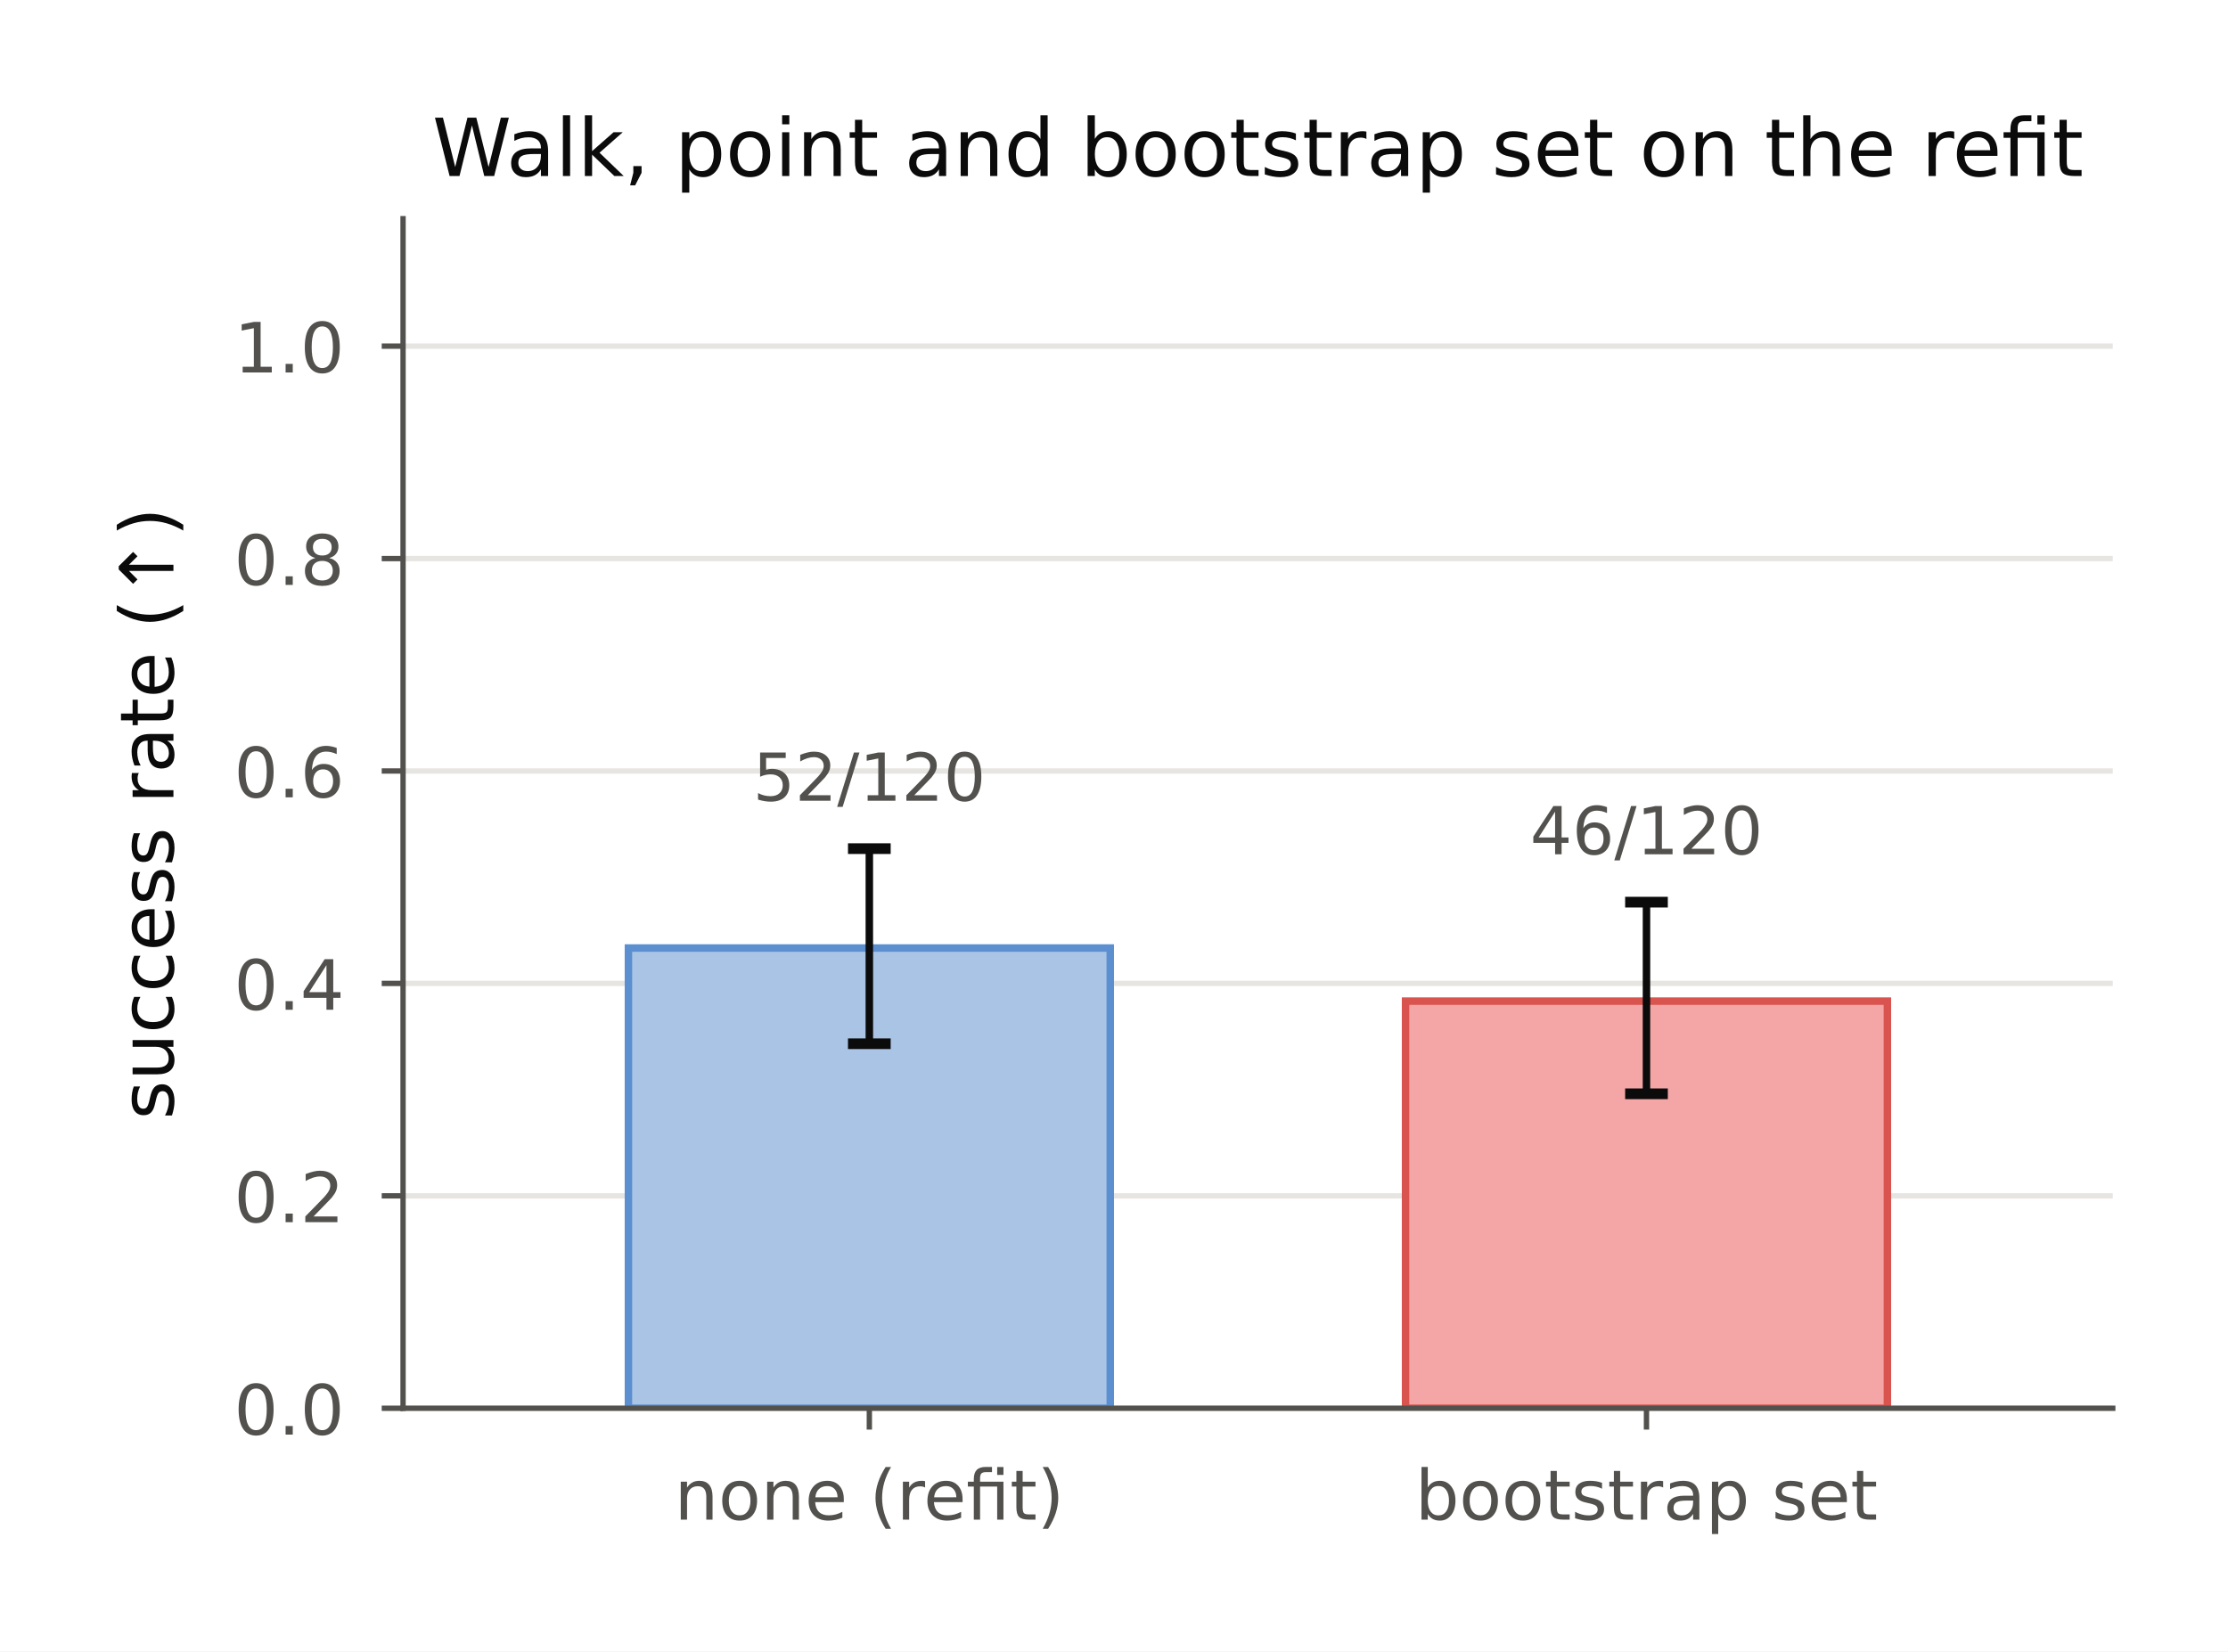
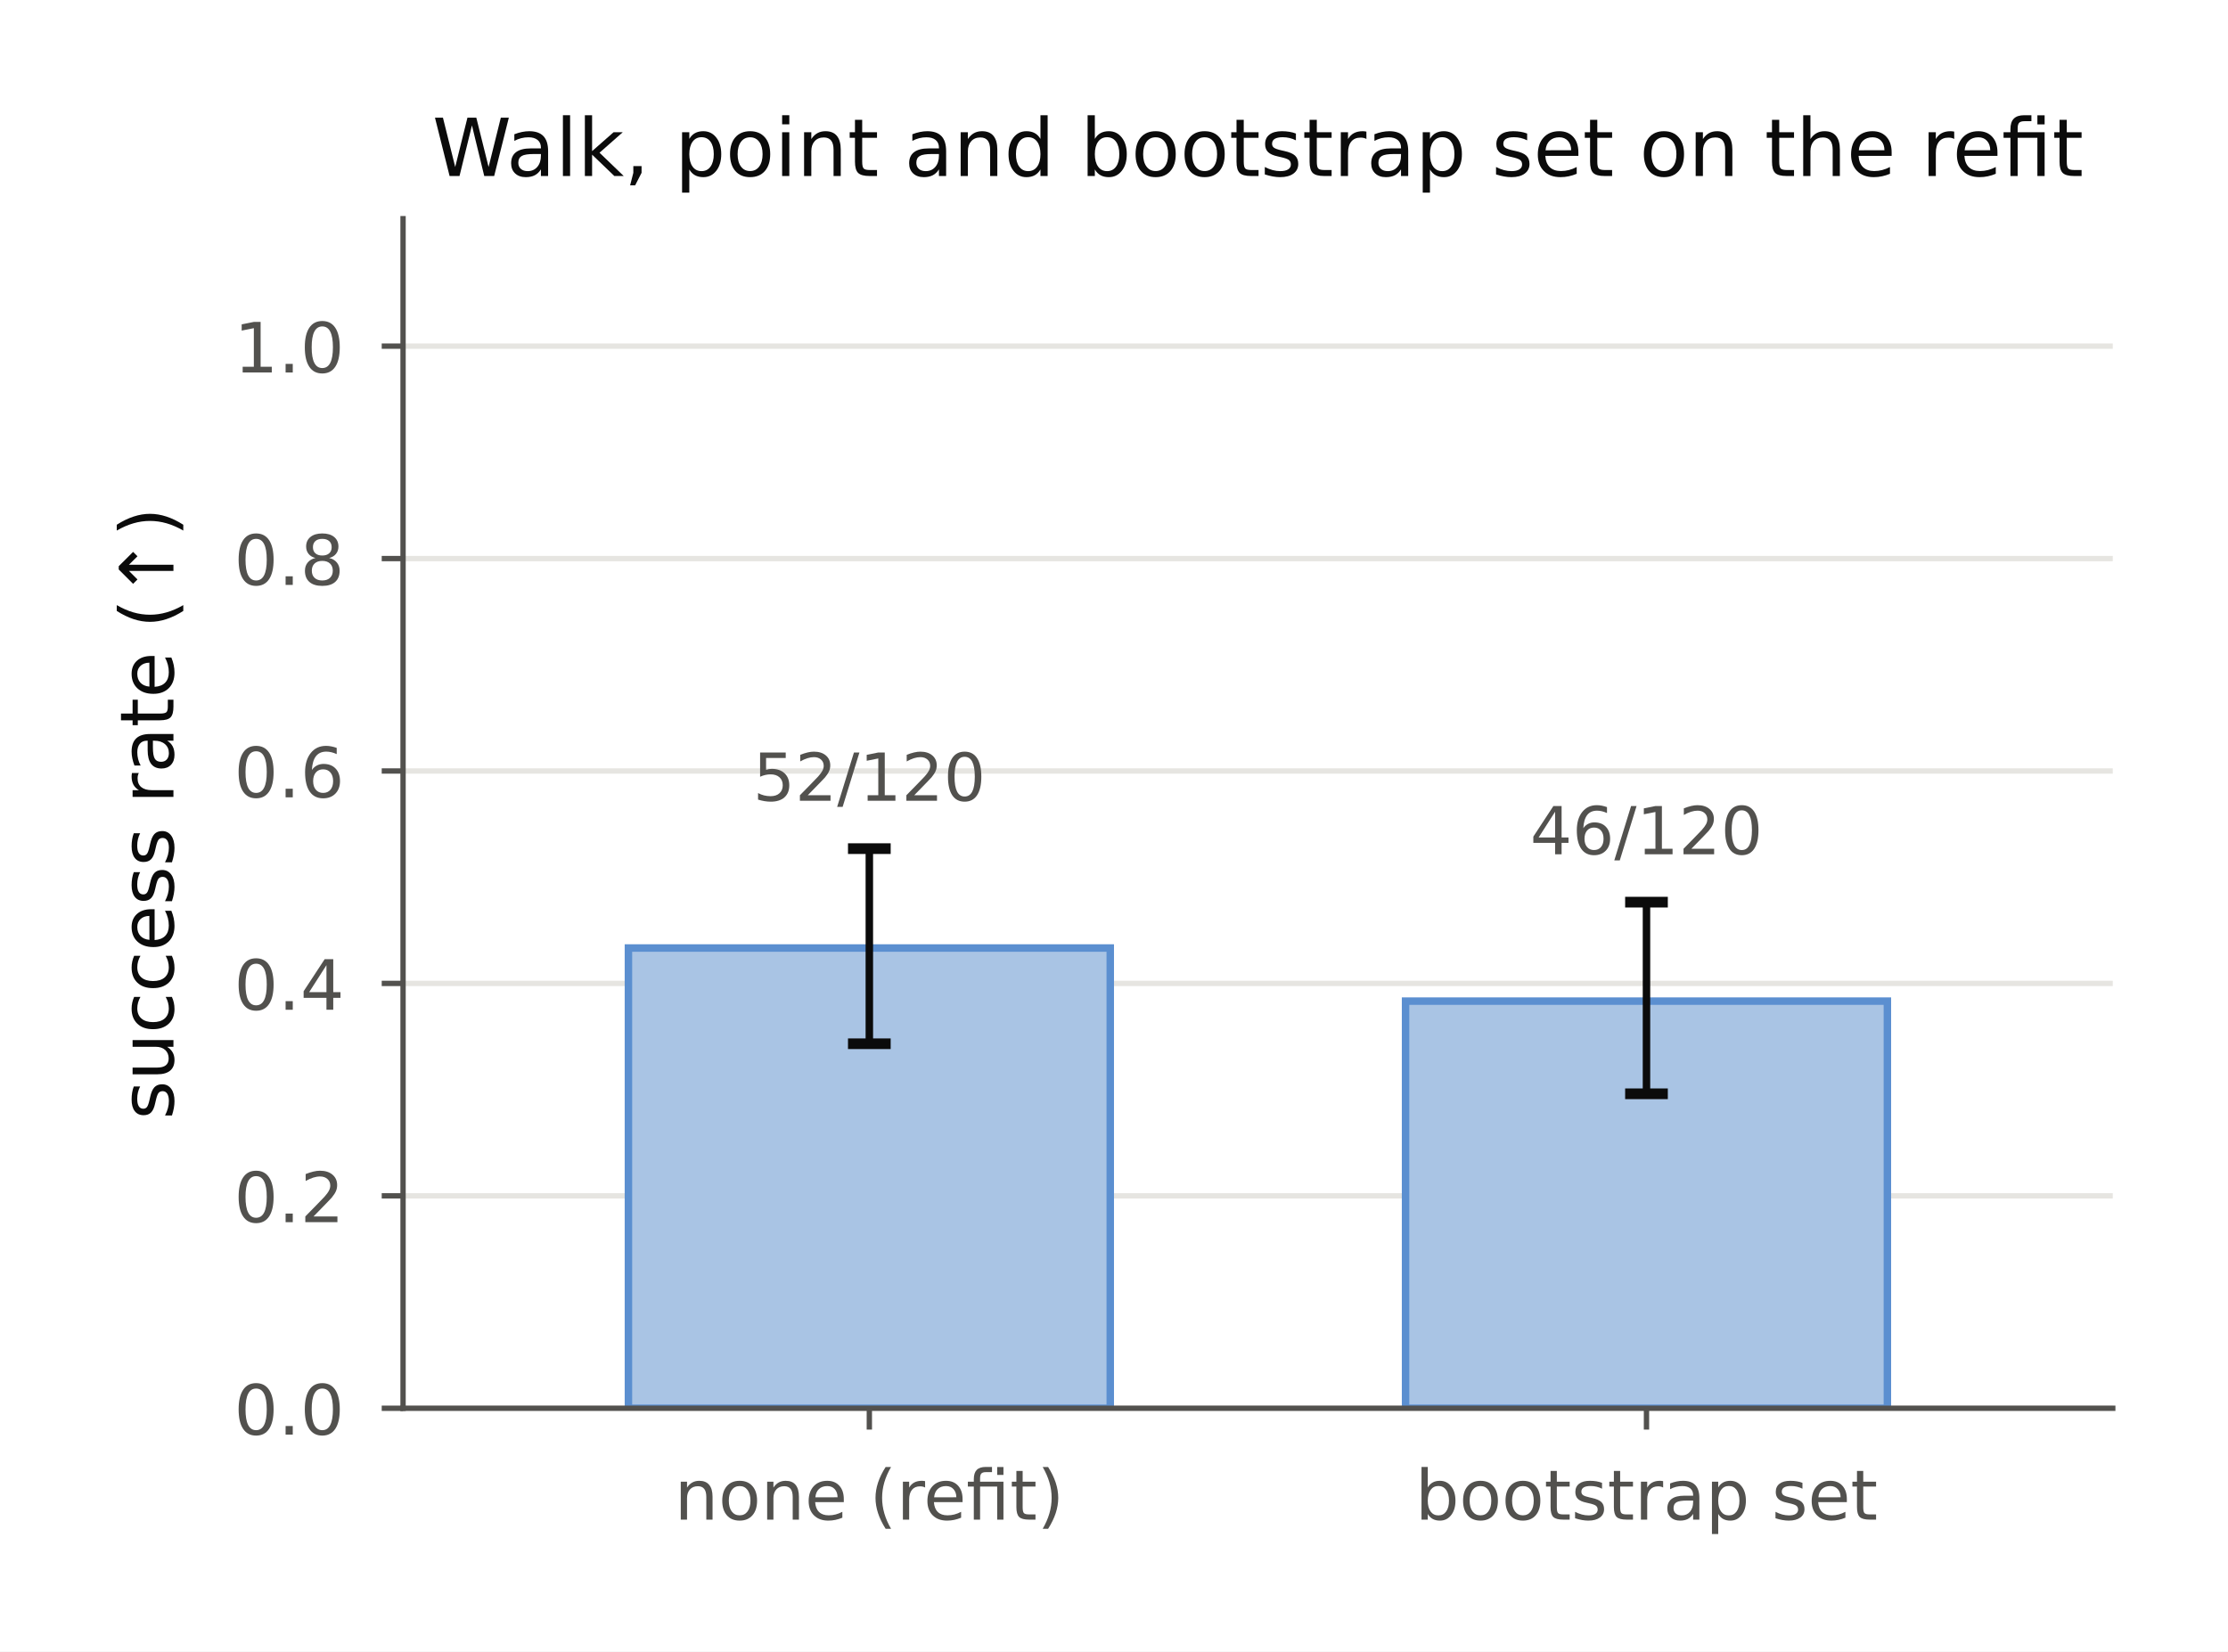
<svg xmlns="http://www.w3.org/2000/svg" xmlns:xlink="http://www.w3.org/1999/xlink" width="208.8pt" height="154.8pt" viewBox="0 0 208.8 154.8" version="1.1">
  <defs>
    <style type="text/css">*{stroke-linejoin: round; stroke-linecap: butt}</style>
  </defs>
  <g id="figure_1">
    <g id="patch_1">
      <path d="M 0 154.8  L 208.8 154.8  L 208.8 0  L 0 0  z " style="fill: #ffffff" />
    </g>
    <g id="axes_1">
      <g id="patch_2">
        <path d="M 37.773 132  L 198 132  L 198 20.498  L 37.773 20.498  z " style="fill: #ffffff" />
      </g>
      <g id="matplotlib.axis_1">
        <g id="xtick_1">
          <g id="line2d_1">
            <defs>
-               <path id="m00f74c3a6f" d="M 0 0  L 0 2  " style="stroke: #52514e; stroke-width: 0.5" />
+               <path id="md1f7398b7a" d="M 0 0  L 0 2  " style="stroke: #52514e; stroke-width: 0.5" />
            </defs>
            <g>
-               <use xlink:href="#m00f74c3a6f" x="81.471" y="132" style="fill: #52514e; stroke: #52514e; stroke-width: 0.5" />
+               <use xlink:href="#md1f7398b7a" x="81.471" y="132" style="fill: #52514e; stroke: #52514e; stroke-width: 0.5" />
            </g>
          </g>
          <g id="text_1">
            <g style="fill: #52514e" transform="translate(63.20912 142.439) scale(0.065 -0.065)">
              <defs>
                <path id="DejaVuSans-51" d="M 3513 2113  L 3513 0  L 2938 0  L 2938 2094  Q 2938 2591 2744 2837  Q 2550 3084 2163 3084  Q 1697 3084 1428 2787  Q 1159 2491 1159 1978  L 1159 0  L 581 0  L 581 3500  L 1159 3500  L 1159 2956  Q 1366 3272 1645 3428  Q 1925 3584 2291 3584  Q 2894 3584 3203 3211  Q 3513 2838 3513 2113  z " transform="scale(0.015625)" />
                <path id="DejaVuSans-52" d="M 1959 3097  Q 1497 3097 1228 2736  Q 959 2375 959 1747  Q 959 1119 1226 758  Q 1494 397 1959 397  Q 2419 397 2687 759  Q 2956 1122 2956 1747  Q 2956 2369 2687 2733  Q 2419 3097 1959 3097  z M 1959 3584  Q 2709 3584 3137 3096  Q 3566 2609 3566 1747  Q 3566 888 3137 398  Q 2709 -91 1959 -91  Q 1206 -91 779 398  Q 353 888 353 1747  Q 353 2609 779 3096  Q 1206 3584 1959 3584  z " transform="scale(0.015625)" />
                <path id="DejaVuSans-48" d="M 3597 1894  L 3597 1613  L 953 1613  Q 991 1019 1311 708  Q 1631 397 2203 397  Q 2534 397 2845 478  Q 3156 559 3463 722  L 3463 178  Q 3153 47 2828 -22  Q 2503 -91 2169 -91  Q 1331 -91 842 396  Q 353 884 353 1716  Q 353 2575 817 3079  Q 1281 3584 2069 3584  Q 2775 3584 3186 3129  Q 3597 2675 3597 1894  z M 3022 2063  Q 3016 2534 2758 2815  Q 2500 3097 2075 3097  Q 1594 3097 1305 2825  Q 1016 2553 972 2059  L 3022 2063  z " transform="scale(0.015625)" />
                <path id="DejaVuSans-3" transform="scale(0.015625)" />
                <path id="DejaVuSans-b" d="M 1984 4856  Q 1566 4138 1362 3434  Q 1159 2731 1159 2009  Q 1159 1288 1364 580  Q 1569 -128 1984 -844  L 1484 -844  Q 1016 -109 783 600  Q 550 1309 550 2009  Q 550 2706 781 3412  Q 1013 4119 1484 4856  L 1984 4856  z " transform="scale(0.015625)" />
                <path id="DejaVuSans-55" d="M 2631 2963  Q 2534 3019 2420 3045  Q 2306 3072 2169 3072  Q 1681 3072 1420 2755  Q 1159 2438 1159 1844  L 1159 0  L 581 0  L 581 3500  L 1159 3500  L 1159 2956  Q 1341 3275 1631 3429  Q 1922 3584 2338 3584  Q 2397 3584 2469 3576  Q 2541 3569 2628 3553  L 2631 2963  z " transform="scale(0.015625)" />
                <path id="DejaVuSans-13af" d="M 3431 3500  L 3431 0  L 2853 0  L 2853 3053  L 1275 3053  L 1275 0  L 697 0  L 697 3053  L 147 3053  L 147 3500  L 697 3500  L 697 3744  Q 697 4316 967 4589  Q 1238 4863 1797 4863  L 2375 4863  L 2375 4384  L 1825 4384  Q 1516 4384 1395 4259  Q 1275 4134 1275 3809  L 1275 3500  L 3431 3500  z M 2853 4856  L 3431 4856  L 3431 4128  L 2853 4128  L 2853 4856  z " transform="scale(0.015625)" />
                <path id="DejaVuSans-57" d="M 1172 4494  L 1172 3500  L 2356 3500  L 2356 3053  L 1172 3053  L 1172 1153  Q 1172 725 1289 603  Q 1406 481 1766 481  L 2356 481  L 2356 0  L 1766 0  Q 1100 0 847 248  Q 594 497 594 1153  L 594 3053  L 172 3053  L 172 3500  L 594 3500  L 594 4494  L 1172 4494  z " transform="scale(0.015625)" />
                <path id="DejaVuSans-c" d="M 513 4856  L 1013 4856  Q 1481 4119 1714 3412  Q 1947 2706 1947 2009  Q 1947 1309 1714 600  Q 1481 -109 1013 -844  L 513 -844  Q 928 -128 1133 580  Q 1338 1288 1338 2009  Q 1338 2731 1133 3434  Q 928 4138 513 4856  z " transform="scale(0.015625)" />
              </defs>
              <use xlink:href="#DejaVuSans-51" />
              <use xlink:href="#DejaVuSans-52" transform="translate(63.375 0)" />
              <use xlink:href="#DejaVuSans-51" transform="translate(124.5625 0)" />
              <use xlink:href="#DejaVuSans-48" transform="translate(187.9375 0)" />
              <use xlink:href="#DejaVuSans-3" transform="translate(249.4688 0)" />
              <use xlink:href="#DejaVuSans-b" transform="translate(281.25 0)" />
              <use xlink:href="#DejaVuSans-55" transform="translate(320.2656 0)" />
              <use xlink:href="#DejaVuSans-48" transform="translate(359.1719 0)" />
              <use xlink:href="#DejaVuSans-13af" transform="translate(420.7031 0)" />
              <use xlink:href="#DejaVuSans-57" transform="translate(483.6875 0)" />
              <use xlink:href="#DejaVuSans-c" transform="translate(522.8906 0)" />
            </g>
          </g>
        </g>
        <g id="xtick_2">
          <g id="line2d_2">
            <g>
-               <use xlink:href="#m00f74c3a6f" x="154.302" y="132" style="fill: #52514e; stroke: #52514e; stroke-width: 0.5" />
+               <use xlink:href="#md1f7398b7a" x="154.302" y="132" style="fill: #52514e; stroke: #52514e; stroke-width: 0.5" />
            </g>
          </g>
          <g id="text_2">
            <g style="fill: #52514e" transform="translate(132.6292 142.439) scale(0.065 -0.065)">
              <defs>
                <path id="DejaVuSans-45" d="M 3116 1747  Q 3116 2381 2855 2742  Q 2594 3103 2138 3103  Q 1681 3103 1420 2742  Q 1159 2381 1159 1747  Q 1159 1113 1420 752  Q 1681 391 2138 391  Q 2594 391 2855 752  Q 3116 1113 3116 1747  z M 1159 2969  Q 1341 3281 1617 3432  Q 1894 3584 2278 3584  Q 2916 3584 3314 3078  Q 3713 2572 3713 1747  Q 3713 922 3314 415  Q 2916 -91 2278 -91  Q 1894 -91 1617 61  Q 1341 213 1159 525  L 1159 0  L 581 0  L 581 4863  L 1159 4863  L 1159 2969  z " transform="scale(0.015625)" />
                <path id="DejaVuSans-56" d="M 2834 3397  L 2834 2853  Q 2591 2978 2328 3040  Q 2066 3103 1784 3103  Q 1356 3103 1142 2972  Q 928 2841 928 2578  Q 928 2378 1081 2264  Q 1234 2150 1697 2047  L 1894 2003  Q 2506 1872 2764 1633  Q 3022 1394 3022 966  Q 3022 478 2636 193  Q 2250 -91 1575 -91  Q 1294 -91 989 -36  Q 684 19 347 128  L 347 722  Q 666 556 975 473  Q 1284 391 1588 391  Q 1994 391 2212 530  Q 2431 669 2431 922  Q 2431 1156 2273 1281  Q 2116 1406 1581 1522  L 1381 1569  Q 847 1681 609 1914  Q 372 2147 372 2553  Q 372 3047 722 3315  Q 1072 3584 1716 3584  Q 2034 3584 2315 3537  Q 2597 3491 2834 3397  z " transform="scale(0.015625)" />
                <path id="DejaVuSans-44" d="M 2194 1759  Q 1497 1759 1228 1600  Q 959 1441 959 1056  Q 959 750 1161 570  Q 1363 391 1709 391  Q 2188 391 2477 730  Q 2766 1069 2766 1631  L 2766 1759  L 2194 1759  z M 3341 1997  L 3341 0  L 2766 0  L 2766 531  Q 2569 213 2275 61  Q 1981 -91 1556 -91  Q 1019 -91 701 211  Q 384 513 384 1019  Q 384 1609 779 1909  Q 1175 2209 1959 2209  L 2766 2209  L 2766 2266  Q 2766 2663 2505 2880  Q 2244 3097 1772 3097  Q 1472 3097 1187 3025  Q 903 2953 641 2809  L 641 3341  Q 956 3463 1253 3523  Q 1550 3584 1831 3584  Q 2591 3584 2966 3190  Q 3341 2797 3341 1997  z " transform="scale(0.015625)" />
                <path id="DejaVuSans-53" d="M 1159 525  L 1159 -1331  L 581 -1331  L 581 3500  L 1159 3500  L 1159 2969  Q 1341 3281 1617 3432  Q 1894 3584 2278 3584  Q 2916 3584 3314 3078  Q 3713 2572 3713 1747  Q 3713 922 3314 415  Q 2916 -91 2278 -91  Q 1894 -91 1617 61  Q 1341 213 1159 525  z M 3116 1747  Q 3116 2381 2855 2742  Q 2594 3103 2138 3103  Q 1681 3103 1420 2742  Q 1159 2381 1159 1747  Q 1159 1113 1420 752  Q 1681 391 2138 391  Q 2594 391 2855 752  Q 3116 1113 3116 1747  z " transform="scale(0.015625)" />
              </defs>
              <use xlink:href="#DejaVuSans-45" />
              <use xlink:href="#DejaVuSans-52" transform="translate(63.48438 0)" />
              <use xlink:href="#DejaVuSans-52" transform="translate(124.6719 0)" />
              <use xlink:href="#DejaVuSans-57" transform="translate(185.8594 0)" />
              <use xlink:href="#DejaVuSans-56" transform="translate(225.0625 0)" />
              <use xlink:href="#DejaVuSans-57" transform="translate(277.1562 0)" />
              <use xlink:href="#DejaVuSans-55" transform="translate(316.3594 0)" />
              <use xlink:href="#DejaVuSans-44" transform="translate(357.4688 0)" />
              <use xlink:href="#DejaVuSans-53" transform="translate(418.75 0)" />
              <use xlink:href="#DejaVuSans-3" transform="translate(482.2344 0)" />
              <use xlink:href="#DejaVuSans-56" transform="translate(514.0156 0)" />
              <use xlink:href="#DejaVuSans-48" transform="translate(566.1094 0)" />
              <use xlink:href="#DejaVuSans-57" transform="translate(627.6406 0)" />
            </g>
          </g>
        </g>
      </g>
      <g id="matplotlib.axis_2">
        <g id="ytick_1">
          <g id="line2d_3">
-             <path d="M 37.773 132  L 198 132  " clip-path="url(#pcfdd2dfbe2)" style="fill: none; stroke: #e6e5e1; stroke-width: 0.5; stroke-linecap: square" />
+             <path d="M 37.773 132  L 198 132  " clip-path="url(#pfc84a4d2c0)" style="fill: none; stroke: #e6e5e1; stroke-width: 0.5; stroke-linecap: square" />
          </g>
          <g id="line2d_4">
            <defs>
-               <path id="m07538dfb59" d="M 0 0  L -2 0  " style="stroke: #52514e; stroke-width: 0.5" />
+               <path id="m8ae7f6b4de" d="M 0 0  L -2 0  " style="stroke: #52514e; stroke-width: 0.5" />
            </defs>
            <g>
-               <use xlink:href="#m07538dfb59" x="37.773" y="132" style="fill: #52514e; stroke: #52514e; stroke-width: 0.5" />
+               <use xlink:href="#m8ae7f6b4de" x="37.773" y="132" style="fill: #52514e; stroke: #52514e; stroke-width: 0.5" />
            </g>
          </g>
          <g id="text_3">
            <g style="fill: #52514e" transform="translate(21.9357 134.4692) scale(0.065 -0.065)">
              <defs>
                <path id="DejaVuSans-13" d="M 2034 4250  Q 1547 4250 1301 3770  Q 1056 3291 1056 2328  Q 1056 1369 1301 889  Q 1547 409 2034 409  Q 2525 409 2770 889  Q 3016 1369 3016 2328  Q 3016 3291 2770 3770  Q 2525 4250 2034 4250  z M 2034 4750  Q 2819 4750 3233 4129  Q 3647 3509 3647 2328  Q 3647 1150 3233 529  Q 2819 -91 2034 -91  Q 1250 -91 836 529  Q 422 1150 422 2328  Q 422 3509 836 4129  Q 1250 4750 2034 4750  z " transform="scale(0.015625)" />
                <path id="DejaVuSans-11" d="M 684 794  L 1344 794  L 1344 0  L 684 0  L 684 794  z " transform="scale(0.015625)" />
              </defs>
              <use xlink:href="#DejaVuSans-13" />
              <use xlink:href="#DejaVuSans-11" transform="translate(63.625 0)" />
              <use xlink:href="#DejaVuSans-13" transform="translate(95.40625 0)" />
            </g>
          </g>
        </g>
        <g id="ytick_2">
          <g id="line2d_5">
-             <path d="M 37.773 112.089  L 198 112.089  " clip-path="url(#pcfdd2dfbe2)" style="fill: none; stroke: #e6e5e1; stroke-width: 0.5; stroke-linecap: square" />
+             <path d="M 37.773 112.089  L 198 112.089  " clip-path="url(#pfc84a4d2c0)" style="fill: none; stroke: #e6e5e1; stroke-width: 0.5; stroke-linecap: square" />
          </g>
          <g id="line2d_6">
            <g>
-               <use xlink:href="#m07538dfb59" x="37.773" y="112.089" style="fill: #52514e; stroke: #52514e; stroke-width: 0.5" />
+               <use xlink:href="#m8ae7f6b4de" x="37.773" y="112.089" style="fill: #52514e; stroke: #52514e; stroke-width: 0.5" />
            </g>
          </g>
          <g id="text_4">
            <g style="fill: #52514e" transform="translate(21.9357 114.5582) scale(0.065 -0.065)">
              <defs>
                <path id="DejaVuSans-15" d="M 1228 531  L 3431 531  L 3431 0  L 469 0  L 469 531  Q 828 903 1448 1529  Q 2069 2156 2228 2338  Q 2531 2678 2651 2914  Q 2772 3150 2772 3378  Q 2772 3750 2511 3984  Q 2250 4219 1831 4219  Q 1534 4219 1204 4116  Q 875 4013 500 3803  L 500 4441  Q 881 4594 1212 4672  Q 1544 4750 1819 4750  Q 2544 4750 2975 4387  Q 3406 4025 3406 3419  Q 3406 3131 3298 2873  Q 3191 2616 2906 2266  Q 2828 2175 2409 1742  Q 1991 1309 1228 531  z " transform="scale(0.015625)" />
              </defs>
              <use xlink:href="#DejaVuSans-13" />
              <use xlink:href="#DejaVuSans-11" transform="translate(63.625 0)" />
              <use xlink:href="#DejaVuSans-15" transform="translate(95.40625 0)" />
            </g>
          </g>
        </g>
        <g id="ytick_3">
          <g id="line2d_7">
-             <path d="M 37.773 92.178  L 198 92.178  " clip-path="url(#pcfdd2dfbe2)" style="fill: none; stroke: #e6e5e1; stroke-width: 0.5; stroke-linecap: square" />
+             <path d="M 37.773 92.178  L 198 92.178  " clip-path="url(#pfc84a4d2c0)" style="fill: none; stroke: #e6e5e1; stroke-width: 0.5; stroke-linecap: square" />
          </g>
          <g id="line2d_8">
            <g>
-               <use xlink:href="#m07538dfb59" x="37.773" y="92.178" style="fill: #52514e; stroke: #52514e; stroke-width: 0.5" />
+               <use xlink:href="#m8ae7f6b4de" x="37.773" y="92.178" style="fill: #52514e; stroke: #52514e; stroke-width: 0.5" />
            </g>
          </g>
          <g id="text_5">
            <g style="fill: #52514e" transform="translate(21.9357 94.64718) scale(0.065 -0.065)">
              <defs>
                <path id="DejaVuSans-17" d="M 2419 4116  L 825 1625  L 2419 1625  L 2419 4116  z M 2253 4666  L 3047 4666  L 3047 1625  L 3713 1625  L 3713 1100  L 3047 1100  L 3047 0  L 2419 0  L 2419 1100  L 313 1100  L 313 1709  L 2253 4666  z " transform="scale(0.015625)" />
              </defs>
              <use xlink:href="#DejaVuSans-13" />
              <use xlink:href="#DejaVuSans-11" transform="translate(63.625 0)" />
              <use xlink:href="#DejaVuSans-17" transform="translate(95.40625 0)" />
            </g>
          </g>
        </g>
        <g id="ytick_4">
          <g id="line2d_9">
-             <path d="M 37.773 72.267  L 198 72.267  " clip-path="url(#pcfdd2dfbe2)" style="fill: none; stroke: #e6e5e1; stroke-width: 0.5; stroke-linecap: square" />
+             <path d="M 37.773 72.267  L 198 72.267  " clip-path="url(#pfc84a4d2c0)" style="fill: none; stroke: #e6e5e1; stroke-width: 0.5; stroke-linecap: square" />
          </g>
          <g id="line2d_10">
            <g>
-               <use xlink:href="#m07538dfb59" x="37.773" y="72.267" style="fill: #52514e; stroke: #52514e; stroke-width: 0.5" />
+               <use xlink:href="#m8ae7f6b4de" x="37.773" y="72.267" style="fill: #52514e; stroke: #52514e; stroke-width: 0.5" />
            </g>
          </g>
          <g id="text_6">
            <g style="fill: #52514e" transform="translate(21.9357 74.73615) scale(0.065 -0.065)">
              <defs>
                <path id="DejaVuSans-19" d="M 2113 2584  Q 1688 2584 1439 2293  Q 1191 2003 1191 1497  Q 1191 994 1439 701  Q 1688 409 2113 409  Q 2538 409 2786 701  Q 3034 994 3034 1497  Q 3034 2003 2786 2293  Q 2538 2584 2113 2584  z M 3366 4563  L 3366 3988  Q 3128 4100 2886 4159  Q 2644 4219 2406 4219  Q 1781 4219 1451 3797  Q 1122 3375 1075 2522  Q 1259 2794 1537 2939  Q 1816 3084 2150 3084  Q 2853 3084 3261 2657  Q 3669 2231 3669 1497  Q 3669 778 3244 343  Q 2819 -91 2113 -91  Q 1303 -91 875 529  Q 447 1150 447 2328  Q 447 3434 972 4092  Q 1497 4750 2381 4750  Q 2619 4750 2861 4703  Q 3103 4656 3366 4563  z " transform="scale(0.015625)" />
              </defs>
              <use xlink:href="#DejaVuSans-13" />
              <use xlink:href="#DejaVuSans-11" transform="translate(63.625 0)" />
              <use xlink:href="#DejaVuSans-19" transform="translate(95.40625 0)" />
            </g>
          </g>
        </g>
        <g id="ytick_5">
          <g id="line2d_11">
-             <path d="M 37.773 52.356  L 198 52.356  " clip-path="url(#pcfdd2dfbe2)" style="fill: none; stroke: #e6e5e1; stroke-width: 0.5; stroke-linecap: square" />
+             <path d="M 37.773 52.356  L 198 52.356  " clip-path="url(#pfc84a4d2c0)" style="fill: none; stroke: #e6e5e1; stroke-width: 0.5; stroke-linecap: square" />
          </g>
          <g id="line2d_12">
            <g>
-               <use xlink:href="#m07538dfb59" x="37.773" y="52.356" style="fill: #52514e; stroke: #52514e; stroke-width: 0.5" />
+               <use xlink:href="#m8ae7f6b4de" x="37.773" y="52.356" style="fill: #52514e; stroke: #52514e; stroke-width: 0.5" />
            </g>
          </g>
          <g id="text_7">
            <g style="fill: #52514e" transform="translate(21.9357 54.82513) scale(0.065 -0.065)">
              <defs>
                <path id="DejaVuSans-1b" d="M 2034 2216  Q 1584 2216 1326 1975  Q 1069 1734 1069 1313  Q 1069 891 1326 650  Q 1584 409 2034 409  Q 2484 409 2743 651  Q 3003 894 3003 1313  Q 3003 1734 2745 1975  Q 2488 2216 2034 2216  z M 1403 2484  Q 997 2584 770 2862  Q 544 3141 544 3541  Q 544 4100 942 4425  Q 1341 4750 2034 4750  Q 2731 4750 3128 4425  Q 3525 4100 3525 3541  Q 3525 3141 3298 2862  Q 3072 2584 2669 2484  Q 3125 2378 3379 2068  Q 3634 1759 3634 1313  Q 3634 634 3220 271  Q 2806 -91 2034 -91  Q 1263 -91 848 271  Q 434 634 434 1313  Q 434 1759 690 2068  Q 947 2378 1403 2484  z M 1172 3481  Q 1172 3119 1398 2916  Q 1625 2713 2034 2713  Q 2441 2713 2670 2916  Q 2900 3119 2900 3481  Q 2900 3844 2670 4047  Q 2441 4250 2034 4250  Q 1625 4250 1398 4047  Q 1172 3844 1172 3481  z " transform="scale(0.015625)" />
              </defs>
              <use xlink:href="#DejaVuSans-13" />
              <use xlink:href="#DejaVuSans-11" transform="translate(63.625 0)" />
              <use xlink:href="#DejaVuSans-1b" transform="translate(95.40625 0)" />
            </g>
          </g>
        </g>
        <g id="ytick_6">
          <g id="line2d_13">
-             <path d="M 37.773 32.445  L 198 32.445  " clip-path="url(#pcfdd2dfbe2)" style="fill: none; stroke: #e6e5e1; stroke-width: 0.5; stroke-linecap: square" />
+             <path d="M 37.773 32.445  L 198 32.445  " clip-path="url(#pfc84a4d2c0)" style="fill: none; stroke: #e6e5e1; stroke-width: 0.5; stroke-linecap: square" />
          </g>
          <g id="line2d_14">
            <g>
-               <use xlink:href="#m07538dfb59" x="37.773" y="32.445" style="fill: #52514e; stroke: #52514e; stroke-width: 0.5" />
+               <use xlink:href="#m8ae7f6b4de" x="37.773" y="32.445" style="fill: #52514e; stroke: #52514e; stroke-width: 0.5" />
            </g>
          </g>
          <g id="text_8">
            <g style="fill: #52514e" transform="translate(21.9357 34.9141) scale(0.065 -0.065)">
              <defs>
                <path id="DejaVuSans-14" d="M 794 531  L 1825 531  L 1825 4091  L 703 3866  L 703 4441  L 1819 4666  L 2450 4666  L 2450 531  L 3481 531  L 3481 0  L 794 0  L 794 531  z " transform="scale(0.015625)" />
              </defs>
              <use xlink:href="#DejaVuSans-14" />
              <use xlink:href="#DejaVuSans-11" transform="translate(63.625 0)" />
              <use xlink:href="#DejaVuSans-13" transform="translate(95.40625 0)" />
            </g>
          </g>
        </g>
        <g id="text_9">
          <g style="fill: #0b0b0b" transform="translate(16.25406 104.9376) rotate(-90) scale(0.07 -0.07)">
            <defs>
              <path id="DejaVuSans-58" d="M 544 1381  L 544 3500  L 1119 3500  L 1119 1403  Q 1119 906 1312 657  Q 1506 409 1894 409  Q 2359 409 2629 706  Q 2900 1003 2900 1516  L 2900 3500  L 3475 3500  L 3475 0  L 2900 0  L 2900 538  Q 2691 219 2414 64  Q 2138 -91 1772 -91  Q 1169 -91 856 284  Q 544 659 544 1381  z M 1991 3584  L 1991 3584  z " transform="scale(0.015625)" />
              <path id="DejaVuSans-46" d="M 3122 3366  L 3122 2828  Q 2878 2963 2633 3030  Q 2388 3097 2138 3097  Q 1578 3097 1268 2742  Q 959 2388 959 1747  Q 959 1106 1268 751  Q 1578 397 2138 397  Q 2388 397 2633 464  Q 2878 531 3122 666  L 3122 134  Q 2881 22 2623 -34  Q 2366 -91 2075 -91  Q 1284 -91 818 406  Q 353 903 353 1747  Q 353 2603 823 3093  Q 1294 3584 2113 3584  Q 2378 3584 2631 3529  Q 2884 3475 3122 3366  z " transform="scale(0.015625)" />
              <path id="DejaVuSans-c1b" d="M 2541 4688  L 2822 4688  L 4047 3456  L 3672 3081  L 2947 3813  L 2947 0  L 2416 0  L 2416 3813  L 1684 3081  L 1309 3456  L 2541 4688  z " transform="scale(0.015625)" />
            </defs>
            <use xlink:href="#DejaVuSans-56" />
            <use xlink:href="#DejaVuSans-58" transform="translate(52.09375 0)" />
            <use xlink:href="#DejaVuSans-46" transform="translate(115.4688 0)" />
            <use xlink:href="#DejaVuSans-46" transform="translate(170.4531 0)" />
            <use xlink:href="#DejaVuSans-48" transform="translate(225.4375 0)" />
            <use xlink:href="#DejaVuSans-56" transform="translate(286.9688 0)" />
            <use xlink:href="#DejaVuSans-56" transform="translate(339.0625 0)" />
            <use xlink:href="#DejaVuSans-3" transform="translate(391.1562 0)" />
            <use xlink:href="#DejaVuSans-55" transform="translate(422.9375 0)" />
            <use xlink:href="#DejaVuSans-44" transform="translate(464.0469 0)" />
            <use xlink:href="#DejaVuSans-57" transform="translate(525.3281 0)" />
            <use xlink:href="#DejaVuSans-48" transform="translate(564.5312 0)" />
            <use xlink:href="#DejaVuSans-3" transform="translate(626.0625 0)" />
            <use xlink:href="#DejaVuSans-b" transform="translate(657.8438 0)" />
            <use xlink:href="#DejaVuSans-c1b" transform="translate(696.8594 0)" />
            <use xlink:href="#DejaVuSans-c" transform="translate(780.6562 0)" />
          </g>
        </g>
      </g>
      <g id="patch_3">
-         <path d="M 58.894 132  L 104.049 132  L 104.049 88.859  L 58.894 88.859  z " clip-path="url(#pcfdd2dfbe2)" style="fill: #a9c4e4; stroke: #5b8fd0; stroke-width: 0.7; stroke-linejoin: miter" />
+         <path d="M 58.894 132  L 104.049 132  L 104.049 88.859  L 58.894 88.859  z " clip-path="url(#pfc84a4d2c0)" style="fill: #a9c4e4; stroke: #5b8fd0; stroke-width: 0.7; stroke-linejoin: miter" />
      </g>
      <g id="patch_4">
-         <path d="M 131.724 132  L 176.879 132  L 176.879 93.837  L 131.724 93.837  z " clip-path="url(#pcfdd2dfbe2)" style="fill: #f4a6a6; stroke: #d9534f; stroke-width: 0.7; stroke-linejoin: miter" />
+         <path d="M 131.724 132  L 176.879 132  L 176.879 93.837  L 131.724 93.837  z " clip-path="url(#pfc84a4d2c0)" style="fill: #a9c4e4; stroke: #5b8fd0; stroke-width: 0.7; stroke-linejoin: miter" />
      </g>
      <g id="patch_5">
        <path d="M 37.773 132  L 37.773 20.498  " style="fill: none; stroke: #52514e; stroke-width: 0.5; stroke-linejoin: miter; stroke-linecap: square" />
      </g>
      <g id="patch_6">
        <path d="M 37.773 132  L 198 132  " style="fill: none; stroke: #52514e; stroke-width: 0.5; stroke-linejoin: miter; stroke-linecap: square" />
      </g>
      <g id="LineCollection_1">
-         <path d="M 81.471 97.833  L 81.471 79.544  " clip-path="url(#pcfdd2dfbe2)" style="fill: none; stroke: #0b0b0b; stroke-width: 0.7" />
+         <path d="M 81.471 97.833  L 81.471 79.544  " clip-path="url(#pfc84a4d2c0)" style="fill: none; stroke: #0b0b0b; stroke-width: 0.7" />
      </g>
      <g id="line2d_15">
        <defs>
-           <path id="mb1ecc0dafa" d="M 2 0  L -2 -0  " style="stroke: #0b0b0b" />
+           <path id="m903e18b28a" d="M 2 0  L -2 -0  " style="stroke: #0b0b0b" />
        </defs>
-         <g clip-path="url(#pcfdd2dfbe2)">
-           <use xlink:href="#mb1ecc0dafa" x="81.471" y="97.833" style="fill: #0b0b0b; stroke: #0b0b0b" />
+         <g clip-path="url(#pfc84a4d2c0)">
+           <use xlink:href="#m903e18b28a" x="81.471" y="97.833" style="fill: #0b0b0b; stroke: #0b0b0b" />
        </g>
      </g>
      <g id="line2d_16">
-         <g clip-path="url(#pcfdd2dfbe2)">
-           <use xlink:href="#mb1ecc0dafa" x="81.471" y="79.544" style="fill: #0b0b0b; stroke: #0b0b0b" />
+         <g clip-path="url(#pfc84a4d2c0)">
+           <use xlink:href="#m903e18b28a" x="81.471" y="79.544" style="fill: #0b0b0b; stroke: #0b0b0b" />
        </g>
      </g>
      <g id="LineCollection_2">
-         <path d="M 154.302 102.522  L 154.302 84.562  " clip-path="url(#pcfdd2dfbe2)" style="fill: none; stroke: #0b0b0b; stroke-width: 0.7" />
+         <path d="M 154.302 102.522  L 154.302 84.562  " clip-path="url(#pfc84a4d2c0)" style="fill: none; stroke: #0b0b0b; stroke-width: 0.7" />
      </g>
      <g id="line2d_17">
-         <g clip-path="url(#pcfdd2dfbe2)">
-           <use xlink:href="#mb1ecc0dafa" x="154.302" y="102.522" style="fill: #0b0b0b; stroke: #0b0b0b" />
+         <g clip-path="url(#pfc84a4d2c0)">
+           <use xlink:href="#m903e18b28a" x="154.302" y="102.522" style="fill: #0b0b0b; stroke: #0b0b0b" />
        </g>
      </g>
      <g id="line2d_18">
-         <g clip-path="url(#pcfdd2dfbe2)">
-           <use xlink:href="#mb1ecc0dafa" x="154.302" y="84.562" style="fill: #0b0b0b; stroke: #0b0b0b" />
+         <g clip-path="url(#pfc84a4d2c0)">
+           <use xlink:href="#m903e18b28a" x="154.302" y="84.562" style="fill: #0b0b0b; stroke: #0b0b0b" />
        </g>
      </g>
      <g id="text_10">
        <g style="fill: #52514e" transform="translate(70.56489 75.05494) scale(0.062 -0.062)">
          <defs>
            <path id="DejaVuSans-18" d="M 691 4666  L 3169 4666  L 3169 4134  L 1269 4134  L 1269 2991  Q 1406 3038 1543 3061  Q 1681 3084 1819 3084  Q 2600 3084 3056 2656  Q 3513 2228 3513 1497  Q 3513 744 3044 326  Q 2575 -91 1722 -91  Q 1428 -91 1123 -41  Q 819 9 494 109  L 494 744  Q 775 591 1075 516  Q 1375 441 1709 441  Q 2250 441 2565 725  Q 2881 1009 2881 1497  Q 2881 1984 2565 2268  Q 2250 2553 1709 2553  Q 1456 2553 1204 2497  Q 953 2441 691 2322  L 691 4666  z " transform="scale(0.015625)" />
            <path id="DejaVuSans-12" d="M 1625 4666  L 2156 4666  L 531 -594  L 0 -594  L 1625 4666  z " transform="scale(0.015625)" />
          </defs>
          <use xlink:href="#DejaVuSans-18" />
          <use xlink:href="#DejaVuSans-15" transform="translate(63.625 0)" />
          <use xlink:href="#DejaVuSans-12" transform="translate(127.25 0)" />
          <use xlink:href="#DejaVuSans-14" transform="translate(160.9375 0)" />
          <use xlink:href="#DejaVuSans-15" transform="translate(224.5625 0)" />
          <use xlink:href="#DejaVuSans-13" transform="translate(288.1875 0)" />
        </g>
      </g>
      <g id="text_11">
        <g style="fill: #52514e" transform="translate(143.3955 80.07252) scale(0.062 -0.062)">
          <use xlink:href="#DejaVuSans-17" />
          <use xlink:href="#DejaVuSans-19" transform="translate(63.625 0)" />
          <use xlink:href="#DejaVuSans-12" transform="translate(127.25 0)" />
          <use xlink:href="#DejaVuSans-14" transform="translate(160.9375 0)" />
          <use xlink:href="#DejaVuSans-15" transform="translate(224.5625 0)" />
          <use xlink:href="#DejaVuSans-13" transform="translate(288.1875 0)" />
        </g>
      </g>
      <g id="text_12">
        <g style="fill: #0b0b0b" transform="translate(40.51508 16.49824) scale(0.075 -0.075)">
          <defs>
            <path id="DejaVuSans-3a" d="M 213 4666  L 850 4666  L 1831 722  L 2809 4666  L 3519 4666  L 4500 722  L 5478 4666  L 6119 4666  L 4947 0  L 4153 0  L 3169 4050  L 2175 0  L 1381 0  L 213 4666  z " transform="scale(0.015625)" />
            <path id="DejaVuSans-4f" d="M 603 4863  L 1178 4863  L 1178 0  L 603 0  L 603 4863  z " transform="scale(0.015625)" />
            <path id="DejaVuSans-4e" d="M 581 4863  L 1159 4863  L 1159 1991  L 2875 3500  L 3609 3500  L 1753 1863  L 3688 0  L 2938 0  L 1159 1709  L 1159 0  L 581 0  L 581 4863  z " transform="scale(0.015625)" />
            <path id="DejaVuSans-f" d="M 750 794  L 1409 794  L 1409 256  L 897 -744  L 494 -744  L 750 256  L 750 794  z " transform="scale(0.015625)" />
            <path id="DejaVuSans-4c" d="M 603 3500  L 1178 3500  L 1178 0  L 603 0  L 603 3500  z M 603 4863  L 1178 4863  L 1178 4134  L 603 4134  L 603 4863  z " transform="scale(0.015625)" />
            <path id="DejaVuSans-47" d="M 2906 2969  L 2906 4863  L 3481 4863  L 3481 0  L 2906 0  L 2906 525  Q 2725 213 2448 61  Q 2172 -91 1784 -91  Q 1150 -91 751 415  Q 353 922 353 1747  Q 353 2572 751 3078  Q 1150 3584 1784 3584  Q 2172 3584 2448 3432  Q 2725 3281 2906 2969  z M 947 1747  Q 947 1113 1208 752  Q 1469 391 1925 391  Q 2381 391 2643 752  Q 2906 1113 2906 1747  Q 2906 2381 2643 2742  Q 2381 3103 1925 3103  Q 1469 3103 1208 2742  Q 947 2381 947 1747  z " transform="scale(0.015625)" />
            <path id="DejaVuSans-4b" d="M 3513 2113  L 3513 0  L 2938 0  L 2938 2094  Q 2938 2591 2744 2837  Q 2550 3084 2163 3084  Q 1697 3084 1428 2787  Q 1159 2491 1159 1978  L 1159 0  L 581 0  L 581 4863  L 1159 4863  L 1159 2956  Q 1366 3272 1645 3428  Q 1925 3584 2291 3584  Q 2894 3584 3203 3211  Q 3513 2838 3513 2113  z " transform="scale(0.015625)" />
          </defs>
          <use xlink:href="#DejaVuSans-3a" />
          <use xlink:href="#DejaVuSans-44" transform="translate(92.48438 0)" />
          <use xlink:href="#DejaVuSans-4f" transform="translate(153.7656 0)" />
          <use xlink:href="#DejaVuSans-4e" transform="translate(181.5469 0)" />
          <use xlink:href="#DejaVuSans-f" transform="translate(239.4531 0)" />
          <use xlink:href="#DejaVuSans-3" transform="translate(271.2344 0)" />
          <use xlink:href="#DejaVuSans-53" transform="translate(303.0156 0)" />
          <use xlink:href="#DejaVuSans-52" transform="translate(366.5 0)" />
          <use xlink:href="#DejaVuSans-4c" transform="translate(427.6875 0)" />
          <use xlink:href="#DejaVuSans-51" transform="translate(455.4688 0)" />
          <use xlink:href="#DejaVuSans-57" transform="translate(518.8438 0)" />
          <use xlink:href="#DejaVuSans-3" transform="translate(558.0469 0)" />
          <use xlink:href="#DejaVuSans-44" transform="translate(589.8281 0)" />
          <use xlink:href="#DejaVuSans-51" transform="translate(651.1094 0)" />
          <use xlink:href="#DejaVuSans-47" transform="translate(714.4844 0)" />
          <use xlink:href="#DejaVuSans-3" transform="translate(777.9688 0)" />
          <use xlink:href="#DejaVuSans-45" transform="translate(809.75 0)" />
          <use xlink:href="#DejaVuSans-52" transform="translate(873.2344 0)" />
          <use xlink:href="#DejaVuSans-52" transform="translate(934.4219 0)" />
          <use xlink:href="#DejaVuSans-57" transform="translate(995.6094 0)" />
          <use xlink:href="#DejaVuSans-56" transform="translate(1034.812 0)" />
          <use xlink:href="#DejaVuSans-57" transform="translate(1086.906 0)" />
          <use xlink:href="#DejaVuSans-55" transform="translate(1126.109 0)" />
          <use xlink:href="#DejaVuSans-44" transform="translate(1167.219 0)" />
          <use xlink:href="#DejaVuSans-53" transform="translate(1228.5 0)" />
          <use xlink:href="#DejaVuSans-3" transform="translate(1291.984 0)" />
          <use xlink:href="#DejaVuSans-56" transform="translate(1323.766 0)" />
          <use xlink:href="#DejaVuSans-48" transform="translate(1375.859 0)" />
          <use xlink:href="#DejaVuSans-57" transform="translate(1437.391 0)" />
          <use xlink:href="#DejaVuSans-3" transform="translate(1476.594 0)" />
          <use xlink:href="#DejaVuSans-52" transform="translate(1508.375 0)" />
          <use xlink:href="#DejaVuSans-51" transform="translate(1569.562 0)" />
          <use xlink:href="#DejaVuSans-3" transform="translate(1632.938 0)" />
          <use xlink:href="#DejaVuSans-57" transform="translate(1664.719 0)" />
          <use xlink:href="#DejaVuSans-4b" transform="translate(1703.922 0)" />
          <use xlink:href="#DejaVuSans-48" transform="translate(1767.297 0)" />
          <use xlink:href="#DejaVuSans-3" transform="translate(1828.828 0)" />
          <use xlink:href="#DejaVuSans-55" transform="translate(1860.609 0)" />
          <use xlink:href="#DejaVuSans-48" transform="translate(1899.516 0)" />
          <use xlink:href="#DejaVuSans-13af" transform="translate(1961.047 0)" />
          <use xlink:href="#DejaVuSans-57" transform="translate(2024.031 0)" />
        </g>
      </g>
      <g id="line2d_19" />
      <g id="line2d_20" />
    </g>
  </g>
  <defs>
-     <clipPath id="pcfdd2dfbe2">
+     <clipPath id="pfc84a4d2c0">
      <rect x="37.773" y="20.498" width="160.227" height="111.502" />
    </clipPath>
  </defs>
</svg>
